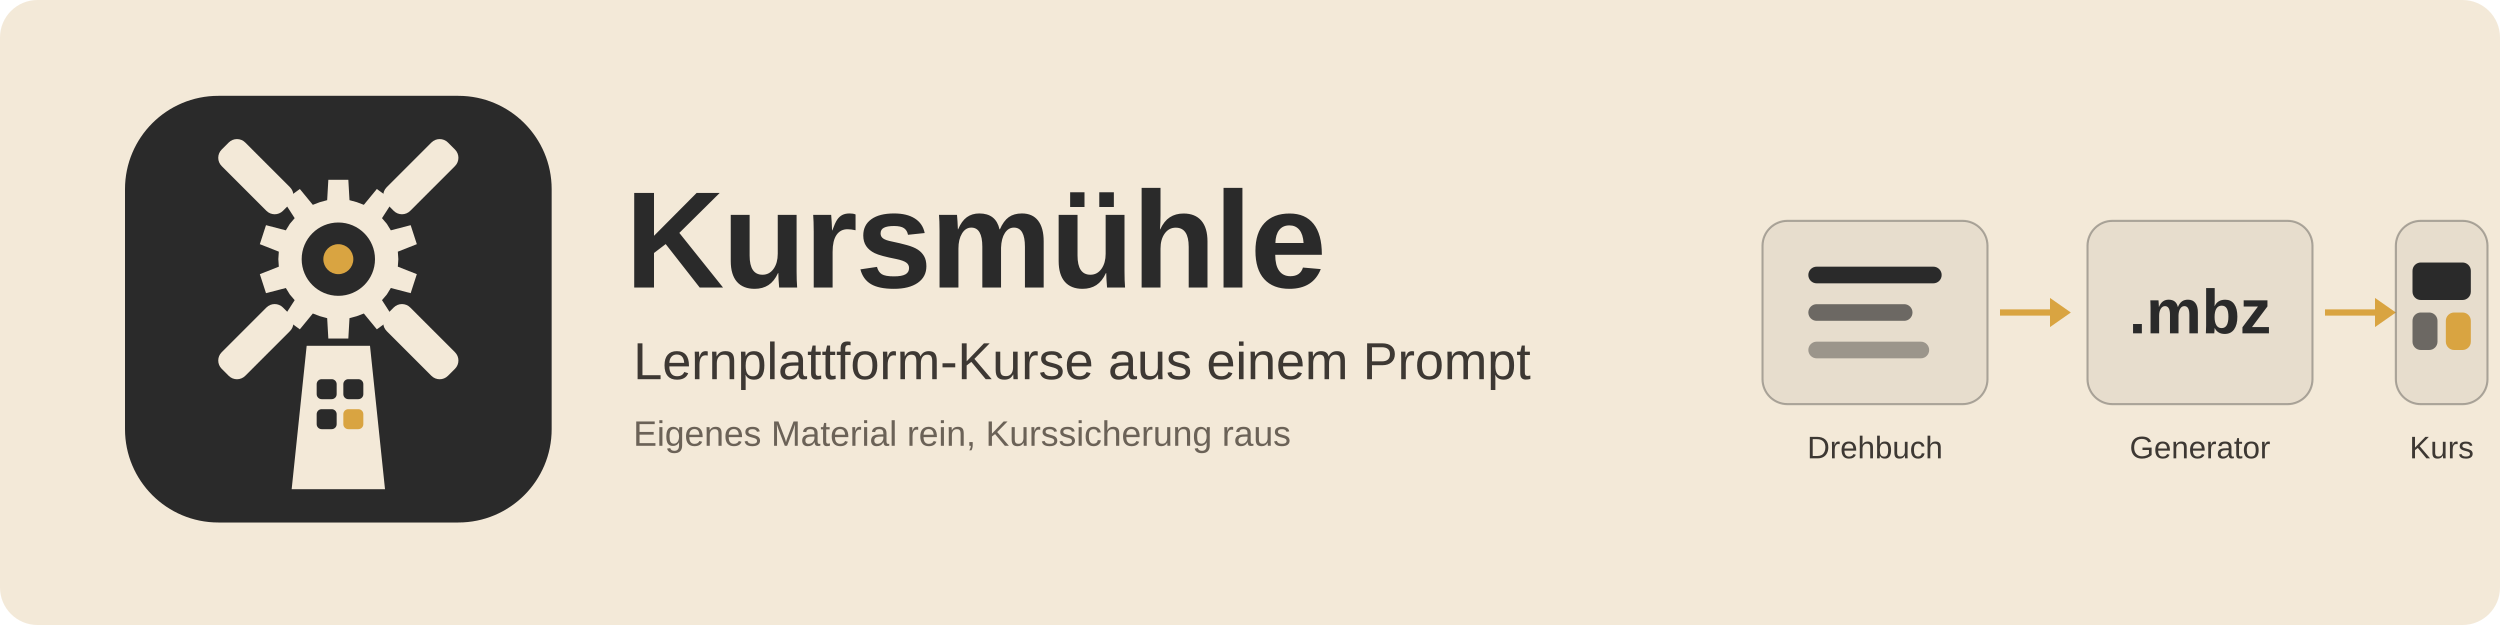
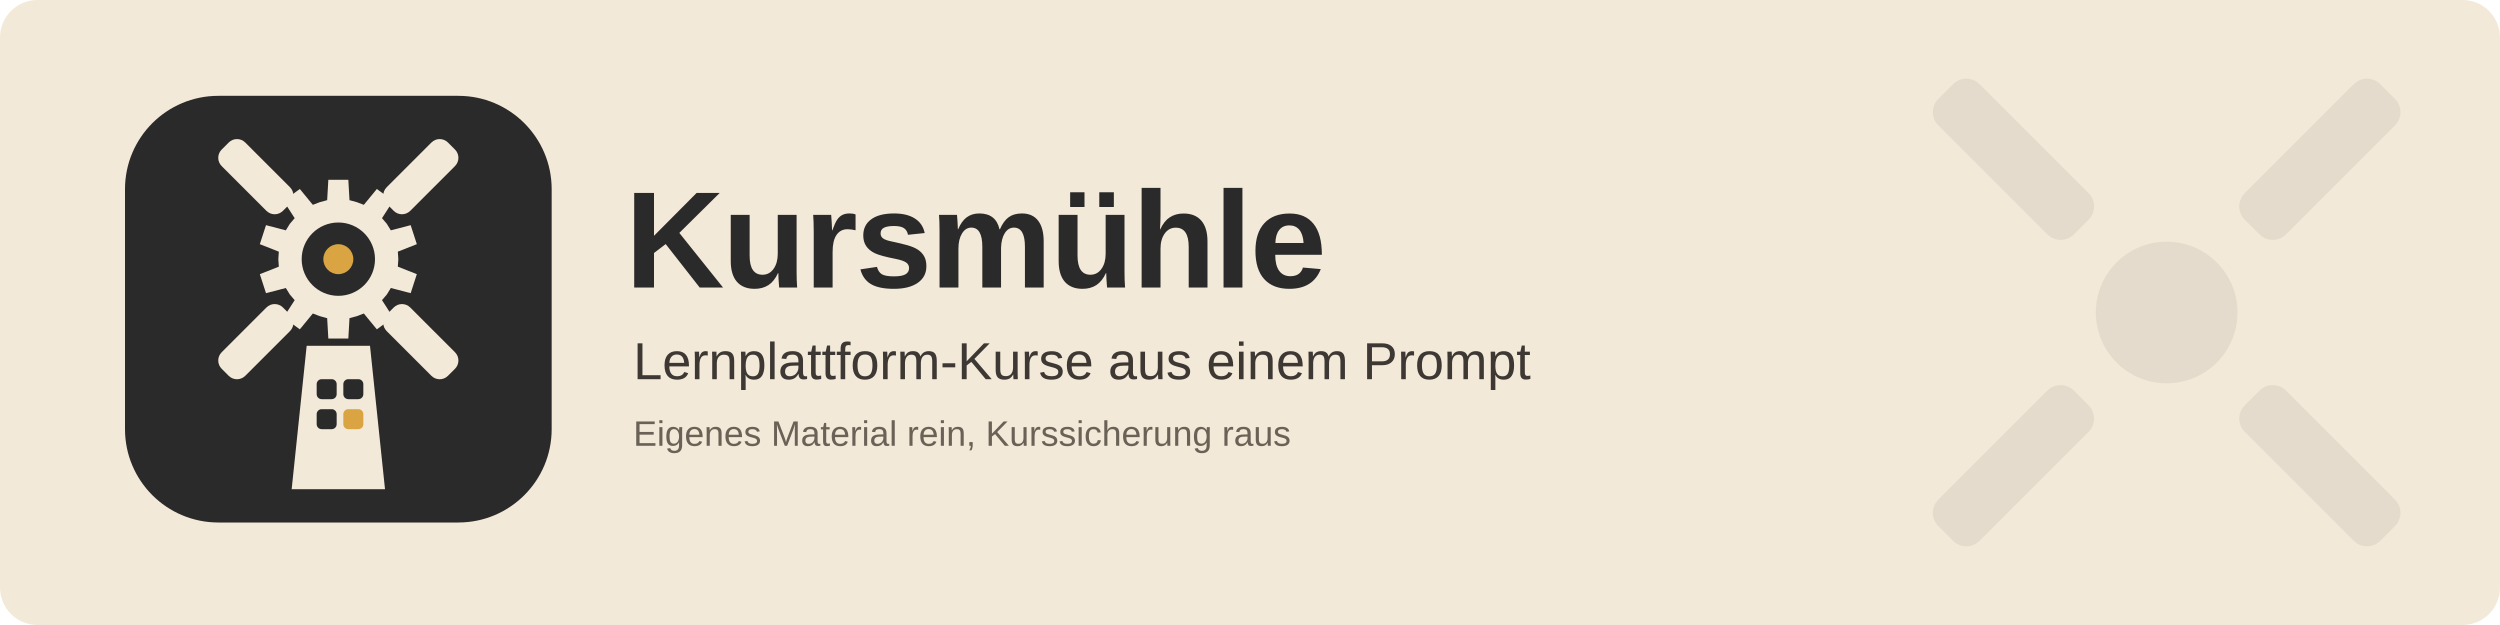
<svg xmlns="http://www.w3.org/2000/svg" width="1200" height="300" viewBox="0 0 1200 300" role="img" aria-label="Kursmühle – Lernplattform-Kurse aus einem Prompt">
  <rect width="1200" height="300" rx="18" fill="#f3e9d8" />
  <g transform="translate(60,46) scale(0.8)">
    <rect width="256" height="256" rx="56" fill="#2a2a2a" />
    <path d="M100,236 L156,236 L147,150 L109,150 Z" fill="#f3e9d8" />
    <g transform="rotate(45 128 98)">
      <rect x="118" y="2" width="20" height="52" rx="7" fill="#f3e9d8" />
    </g>
    <g transform="rotate(135 128 98)">
      <rect x="118" y="2" width="20" height="52" rx="7" fill="#f3e9d8" />
    </g>
    <g transform="rotate(225 128 98)">
      <rect x="118" y="2" width="20" height="52" rx="7" fill="#f3e9d8" />
    </g>
    <g transform="rotate(315 128 98)">
      <rect x="118" y="2" width="20" height="52" rx="7" fill="#f3e9d8" />
    </g>
    <path d="M164.0,98.0 L163.7,102.5 L175.1,107.0 L171.4,118.4 L159.5,115.3 L157.1,119.2 L154.2,122.6 L160.9,133.0 L151.1,140.1 L143.3,130.6 L139.1,132.2 L134.7,133.4 L134.0,145.6 L122.0,145.6 L121.3,133.4 L116.9,132.2 L112.7,130.6 L104.9,140.1 L95.1,133.0 L101.8,122.6 L98.9,119.2 L96.5,115.3 L84.6,118.4 L80.9,107.0 L92.3,102.5 L92.0,98.0 L92.3,93.5 L80.9,89.0 L84.6,77.6 L96.5,80.7 L98.9,76.8 L101.8,73.4 L95.1,63.0 L104.9,55.9 L112.7,65.4 L116.9,63.8 L121.3,62.6 L122.0,50.4 L134.0,50.4 L134.7,62.6 L139.1,63.8 L143.3,65.4 L151.1,55.9 L160.9,63.0 L154.2,73.4 L157.1,76.8 L159.5,80.7 L171.4,77.6 L175.1,89.0 L163.7,93.5 Z" fill="#f3e9d8" fill-rule="evenodd" />
    <circle cx="128" cy="98" r="22" fill="#2a2a2a" />
    <circle cx="128" cy="98" r="9" fill="#d9a441" />
    <rect x="115" y="170" width="12" height="12" rx="3" fill="#2a2a2a" />
    <rect x="131" y="170" width="12" height="12" rx="3" fill="#2a2a2a" />
    <rect x="115" y="188" width="12" height="12" rx="3" fill="#2a2a2a" />
    <rect x="131" y="188" width="12" height="12" rx="3" fill="#d9a441" />
  </g>
  <text x="300" y="138" font-family="Segoe UI, Helvetica Neue, Arial, sans-serif" font-size="66" font-weight="700" fill="#2a2a2a" letter-spacing="-1">Kursmühle</text>
  <text x="304" y="182" font-family="Segoe UI, Helvetica Neue, Arial, sans-serif" font-size="25" fill="#3d3833">Lernplattform-Kurse aus einem Prompt</text>
  <text x="304" y="214" font-family="Segoe UI, Helvetica Neue, Arial, sans-serif" font-size="17" fill="#6b6257">Eigenes Material rein, Kurssicherung raus</text>
-   <g font-family="Segoe UI, Helvetica Neue, Arial, sans-serif" text-anchor="middle">
-     <g transform="translate(900,150)">
-       <rect x="-54" y="-44" width="108" height="88" rx="12" fill="#2a2a2a" fill-opacity="0.06" stroke="#2a2a2a" stroke-opacity="0.35" />
-       <rect x="-32" y="-22" width="64" height="8" rx="4" fill="#2a2a2a" />
-       <rect x="-32" y="-4" width="50" height="8" rx="4" fill="#2a2a2a" fill-opacity="0.65" />
-       <rect x="-32" y="14" width="58" height="8" rx="4" fill="#2a2a2a" fill-opacity="0.4" />
-       <text y="70" font-size="15" fill="#3d3833">Drehbuch</text>
+   <g transform="translate(1040,150)" fill="#2a2a2a" fill-opacity="0.07">
+     <g transform="rotate(45)">
+       <rect x="-14" y="-150" width="28" height="92" rx="9" />
    </g>
-     <path d="M960 150 h30" stroke="#d9a441" stroke-width="3" fill="none" />
-     <path d="M984 143 l10 7 -10 7" fill="#d9a441" />
-     <g transform="translate(1056,150)">
-       <rect x="-54" y="-44" width="108" height="88" rx="12" fill="#2a2a2a" fill-opacity="0.06" stroke="#2a2a2a" stroke-opacity="0.35" />
-       <text y="10" font-size="30" font-weight="700" fill="#2a2a2a">.mbz</text>
-       <text y="70" font-size="15" fill="#3d3833">Generator</text>
+     <g transform="rotate(135)">
+       <rect x="-14" y="-150" width="28" height="92" rx="9" />
    </g>
-     <path d="M1116 150 h30" stroke="#d9a441" stroke-width="3" fill="none" />
-     <path d="M1140 143 l10 7 -10 7" fill="#d9a441" />
-     <g transform="translate(1172,150)">
-       <rect x="-22" y="-44" width="44" height="88" rx="12" fill="#2a2a2a" fill-opacity="0.06" stroke="#2a2a2a" stroke-opacity="0.35" />
-       <rect x="-14" y="-24" width="28" height="18" rx="4" fill="#2a2a2a" />
-       <rect x="-14" y="0" width="12" height="18" rx="4" fill="#2a2a2a" fill-opacity="0.65" />
-       <rect x="2" y="0" width="12" height="18" rx="4" fill="#d9a441" />
-       <text y="70" font-size="15" fill="#3d3833">Kurs</text>
+     <g transform="rotate(225)">
+       <rect x="-14" y="-150" width="28" height="92" rx="9" />
    </g>
+     <g transform="rotate(315)">
+       <rect x="-14" y="-150" width="28" height="92" rx="9" />
+     </g>
+     <circle r="34" />
  </g>
</svg>
